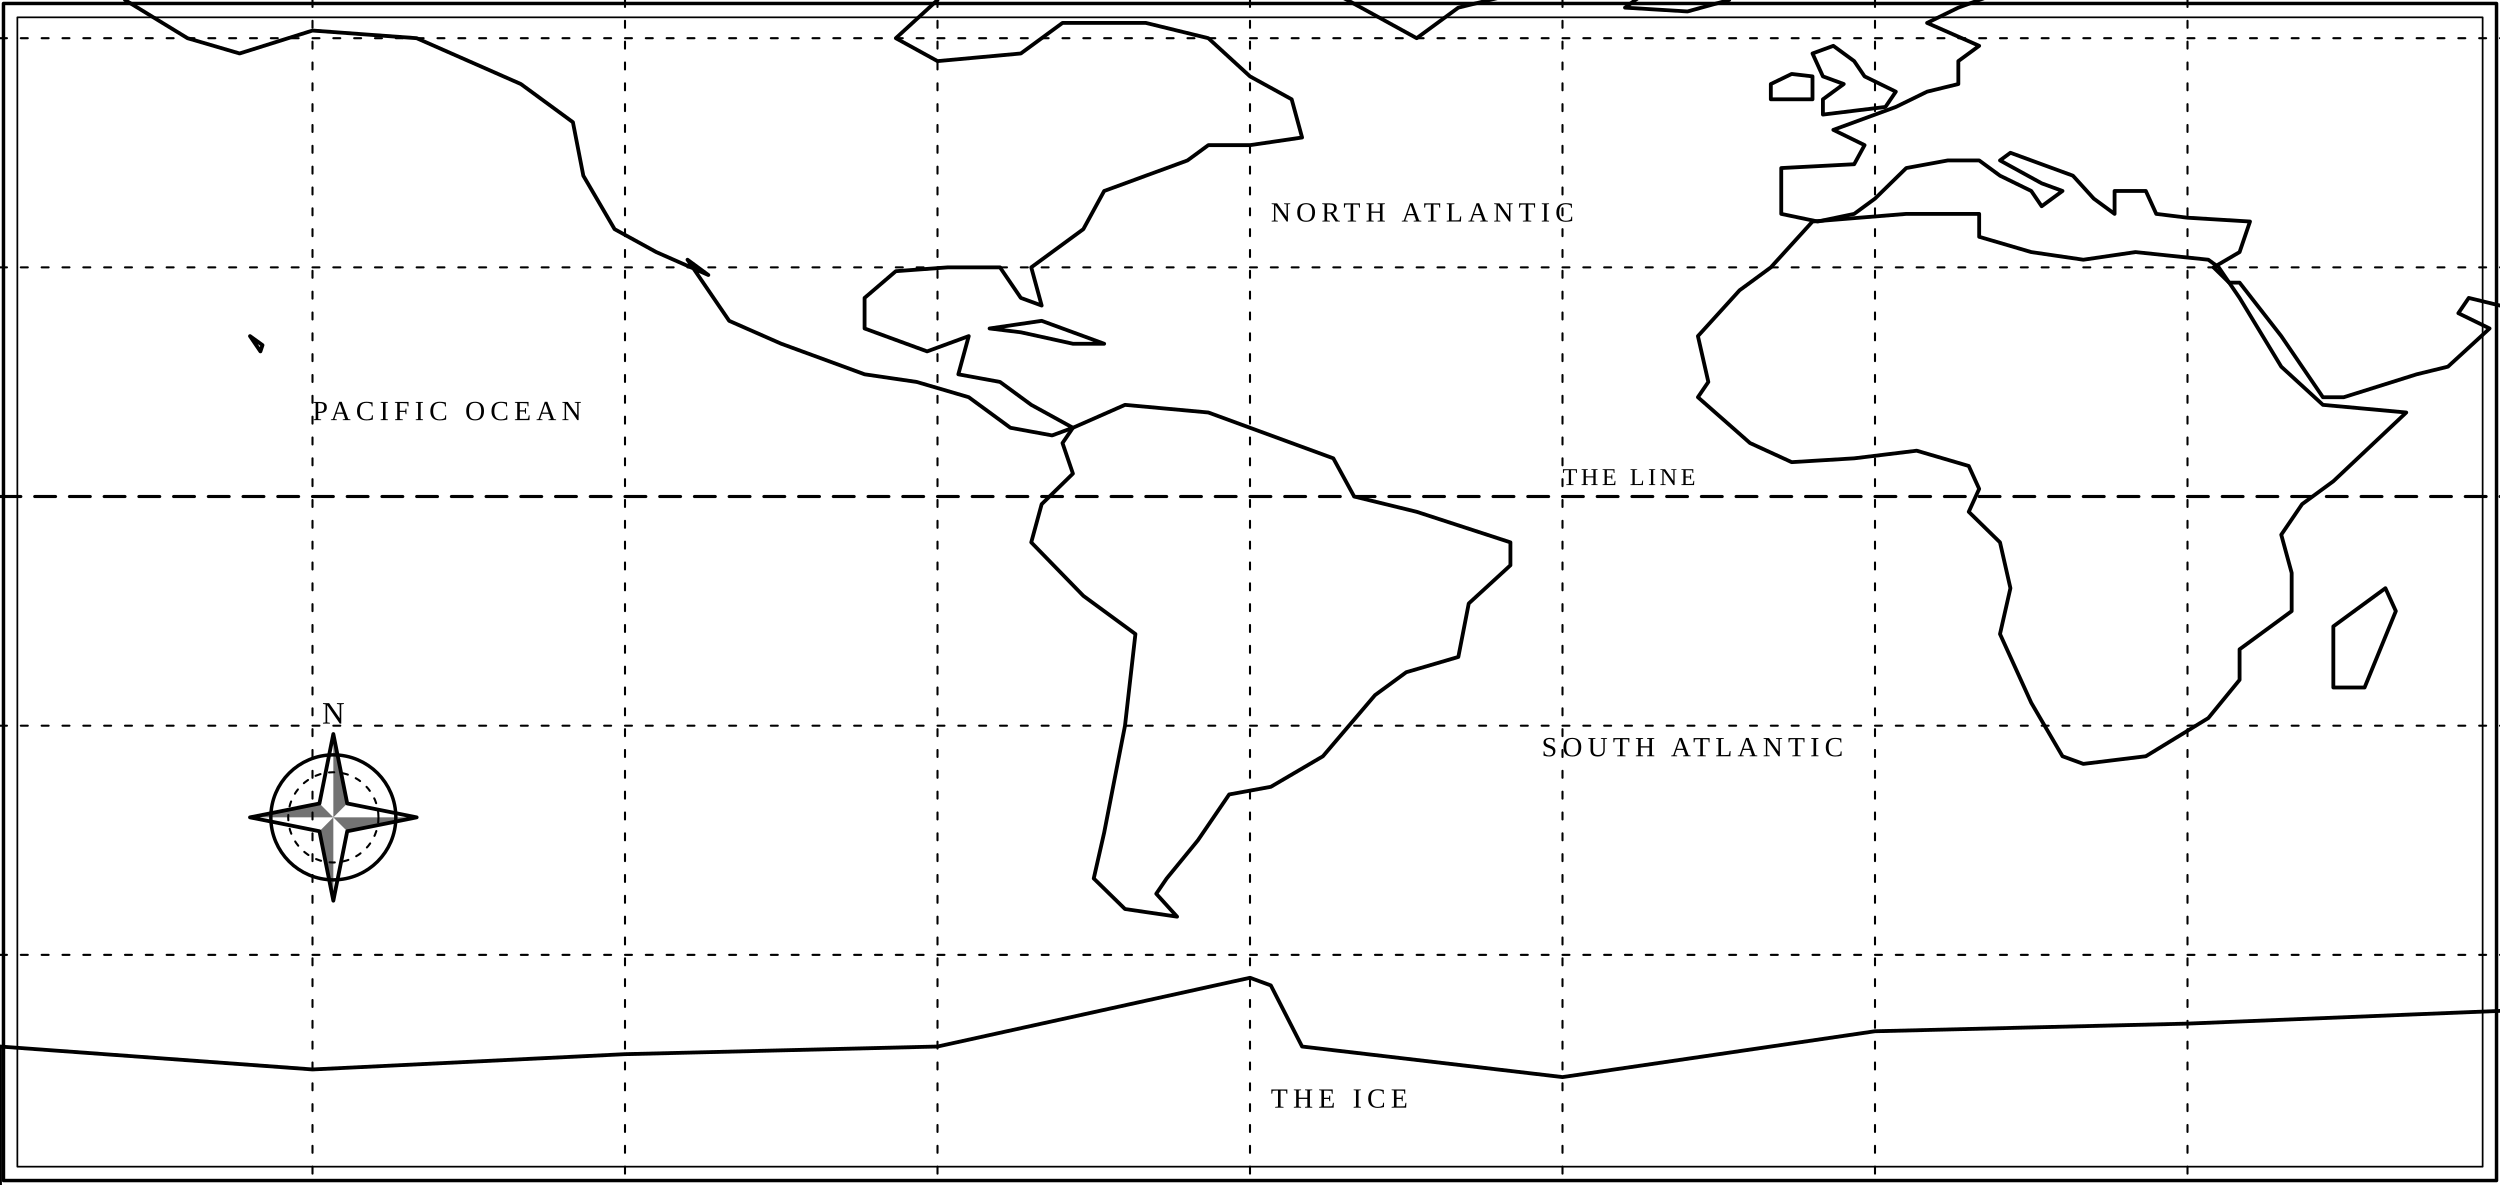
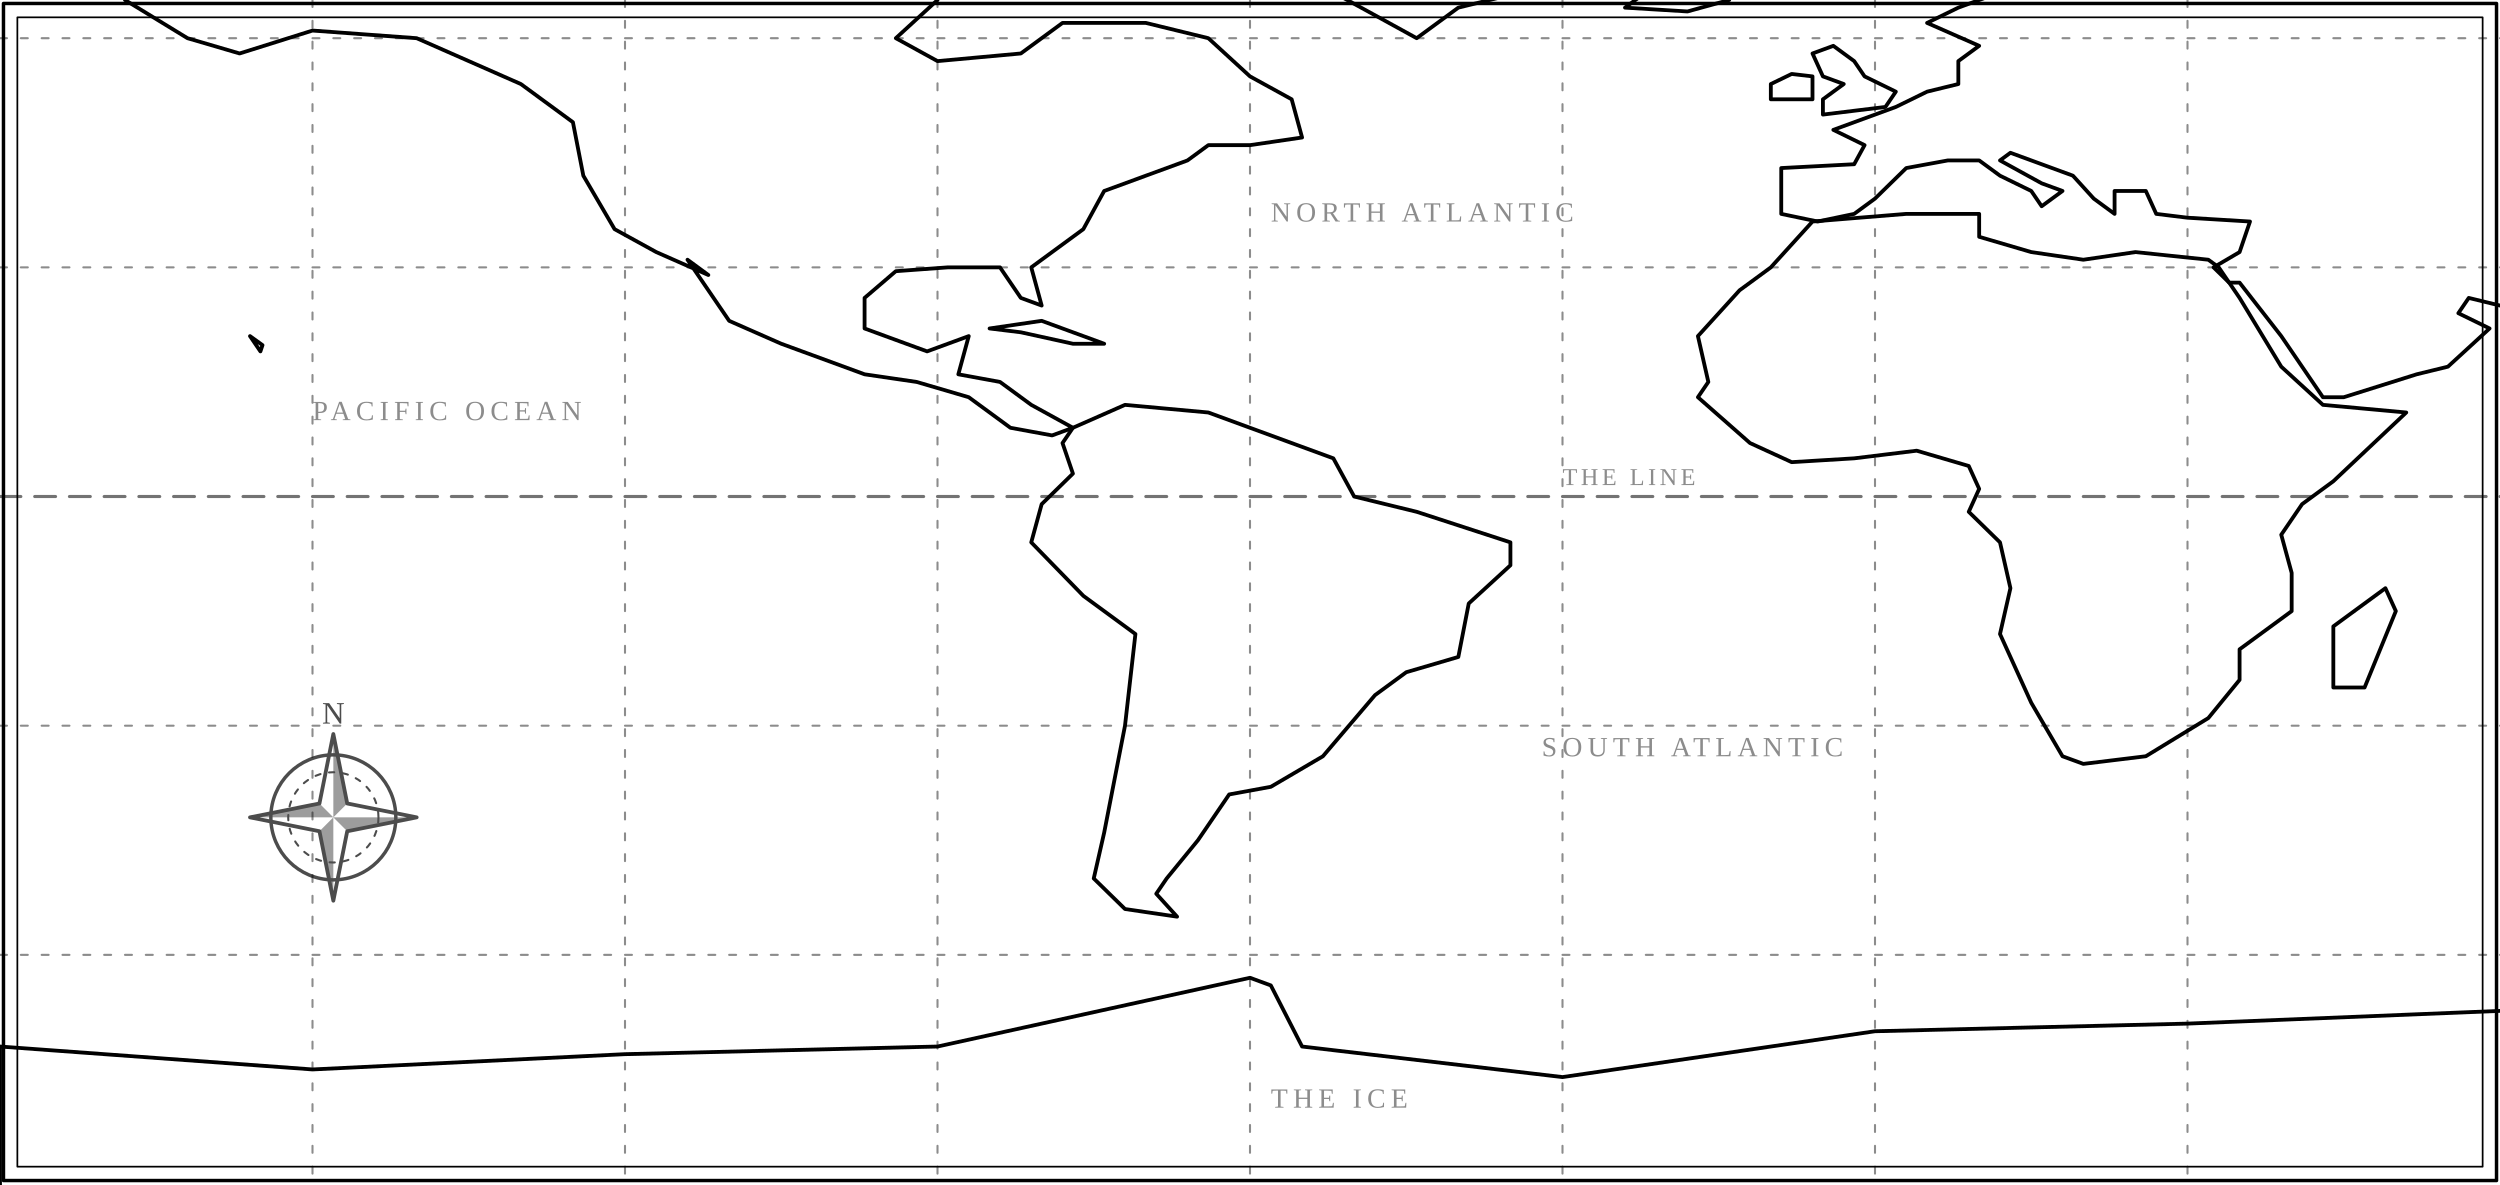
<svg xmlns="http://www.w3.org/2000/svg" viewBox="0 0 720 341" fill="none" stroke="currentColor" stroke-linecap="round" stroke-linejoin="round">
  <rect class="ch-sea" x="0" y="0" width="720" height="341" stroke="none" />
-   <g class="ch-grid" stroke-width="0.6" stroke-dasharray="2 4">
+   <g class="ch-grid" stroke-width="0.6" stroke-dasharray="2 4" opacity="0.45">
    <path d="M90 0 V341 M180 0 V341 M270 0 V341 M360 0 V341 M450 0 V341 M540 0 V341 M630 0 V341 M0 11 H720 M0 77 H720 M0 209 H720 M0 275 H720" />
  </g>
-   <path class="ch-line" d="M0 143 H720" stroke-width="0.9" stroke-dasharray="6 4" />
+   <path class="ch-line" d="M0 143 H720" stroke-width="0.9" stroke-dasharray="6 4" opacity="0.55" />
  <g class="ch-land" stroke-width="1.1">
    <path data-land="northAmerica" d="M36 -22 L36 0 L54 11 L69 15.4 L90 8.8 L120 11 L135 17.6 L150 24.2 L165 35.2 L168 50.6 L177 66 L189 72.6 L204 79.2 L198 74.8 L210 92.4 L225 99 L249 107.8 L264 110 L279 114.4 L291 123.2 L303 125.4 L309 123.2 L297 116.6 L288 110 L276 107.8 L279 96.8 L267 101.2 L249 94.6 L249 85.8 L258 78.1 L273 77 L288 77 L294 85.8 L300 88 L297 77 L312 66 L318 55 L330 50.6 L342 46.2 L348 41.8 L360 41.8 L375 39.6 L372 28.6 L360 22 L348 11 L330 6.6 L306 6.6 L294 15.4 L270 17.6 L258 11 L270 0 L270 -22 Z" />
    <path data-land="southAmerica" d="M309 123.2 L324 116.6 L348 118.8 L360 123.2 L384 132 L390 143 L408 147.4 L435 156.2 L435 162.8 L423 173.8 L420 189.2 L405 193.6 L396 200.2 L381 217.8 L366 226.6 L354 228.8 L345 242 L336 253 L333 257.4 L339 264 L324 261.8 L315 253 L318 239.8 L324 209 L327 182.6 L312 171.6 L297 156.2 L300 145.2 L309 136.4 L306 127.6 Z" />
    <path data-land="cuba" d="M285 94.6 L300 92.4 L318 99 L309 99 L294 95.7 Z" />
    <path data-land="greenland" d="M375 -22 L384 -2.2 L408 11 L420 2.2 L474 -11 L480 -22 Z" />
    <path data-land="iceland" d="M468 2.2 L486 3.3 L498 0 L486 -3.3 L474 -2.2 Z" />
    <path data-land="britain" d="M525 33 L543 30.8 L546 26.4 L537 22 L534 17.6 L528 13.2 L522 15.4 L525 22 L531 24.2 L525 28.6 Z" />
    <path data-land="ireland" d="M510 28.6 L522 28.6 L522 22 L516 21.3 L510 24.2 Z" />
    <path data-land="eurasia" d="M513 61.6 L513 48.4 L534 47.3 L537 41.8 L528 37.4 L546 30.8 L555 26.4 L564 24.2 L564 17.6 L570 13.2 L555 6.6 L564 2.2 L582 -4.4 L600 -11 L630 -13.2 L660 -6.6 L720 -11 L720 -22 L738 -22 L738 88 L720 88 L711 85.8 L708 90.2 L717 94.6 L705 105.6 L696 107.8 L675 114.4 L669 114.4 L657 96.8 L645 81.4 L642 81.4 L637.5 77 L645 72.6 L648 63.8 L630 62.7 L621 61.6 L618 55 L609 55 L609 61.6 L603 57.2 L597 50.6 L579 44 L576 46.2 L588 52.8 L594 55 L588 59.4 L585 55 L576 50.6 L570 46.2 L561 46.2 L549 48.4 L540 57.2 L534 61.6 L523.5 63.8 Z" />
    <path data-land="africa" d="M489 96.8 L492 110 L489 114.4 L504 127.6 L516 133.1 L534 132 L552 129.8 L567 134.2 L570 140.8 L567 147.4 L576 156.2 L579 169.4 L576 182.6 L585 202.4 L594 217.8 L600 220 L618 217.8 L636 206.8 L645 195.8 L645 187 L660 176 L660 165 L657 154 L663 145.2 L672 138.6 L693 118.8 L669 116.6 L657 105.6 L645 85.8 L639 77 L636 74.8 L615 72.6 L600 74.8 L585 72.6 L570 68.2 L570 61.6 L549 61.6 L522 63.8 L510 77 L501 83.6 Z" />
    <path data-land="madagascar" d="M672 198 L681 198 L690 176 L687 169.4 L672 180.4 Z" />
    <path data-land="antarctica" d="M0 301.4 L90 308 L180 303.6 L270 301.4 L330 288.2 L360 281.6 L366 283.8 L375 301.4 L450 310.2 L540 297 L630 294.8 L738 290.4 L738 352 L0 352 Z" />
    <path data-land="hawaii" d="M72 96.8 L75 101.2 L75.6 99.4 Z" />
  </g>
-   <g class="ch-labels" fill="currentColor" stroke="none" font-size="8" letter-spacing="1.5">
+   <g class="ch-labels" fill="currentColor" stroke="none" font-size="8" letter-spacing="1.5" opacity="0.45">
    <text x="90" y="121">PACIFIC OCEAN</text>
    <text x="366" y="63.8">NORTH ATLANTIC</text>
    <text x="444" y="217.8">SOUTH ATLANTIC</text>
    <text x="366" y="319">THE ICE</text>
    <text x="450" y="139.7" font-size="7" letter-spacing="1">THE LINE</text>
  </g>
-   <g class="ch-rose" transform="translate(96 235.4)">
+   <g class="ch-rose" transform="translate(96 235.4)" opacity="0.7">
    <circle r="18" stroke-width="1" />
    <circle r="13" stroke-width="0.6" stroke-dasharray="1.5 2.5" />
    <path d="M0 -24 L4 -4 L24 0 L4 4 L0 24 L-4 4 L-24 0 L-4 -4 Z" stroke-width="1.1" />
    <path d="M0 -24 L4 -4 L0 0 Z M24 0 L4 4 L0 0 Z M0 24 L-4 4 L0 0 Z M-24 0 L-4 -4 L0 0 Z" fill="currentColor" stroke="none" opacity="0.55" />
    <text y="-27" text-anchor="middle" font-size="9" fill="currentColor" stroke="none">N</text>
  </g>
  <g class="ch-frame" stroke-width="1">
    <rect x="1" y="1" width="718" height="339" />
    <rect x="5" y="5" width="710" height="331" stroke-width="0.5" />
  </g>
</svg>
